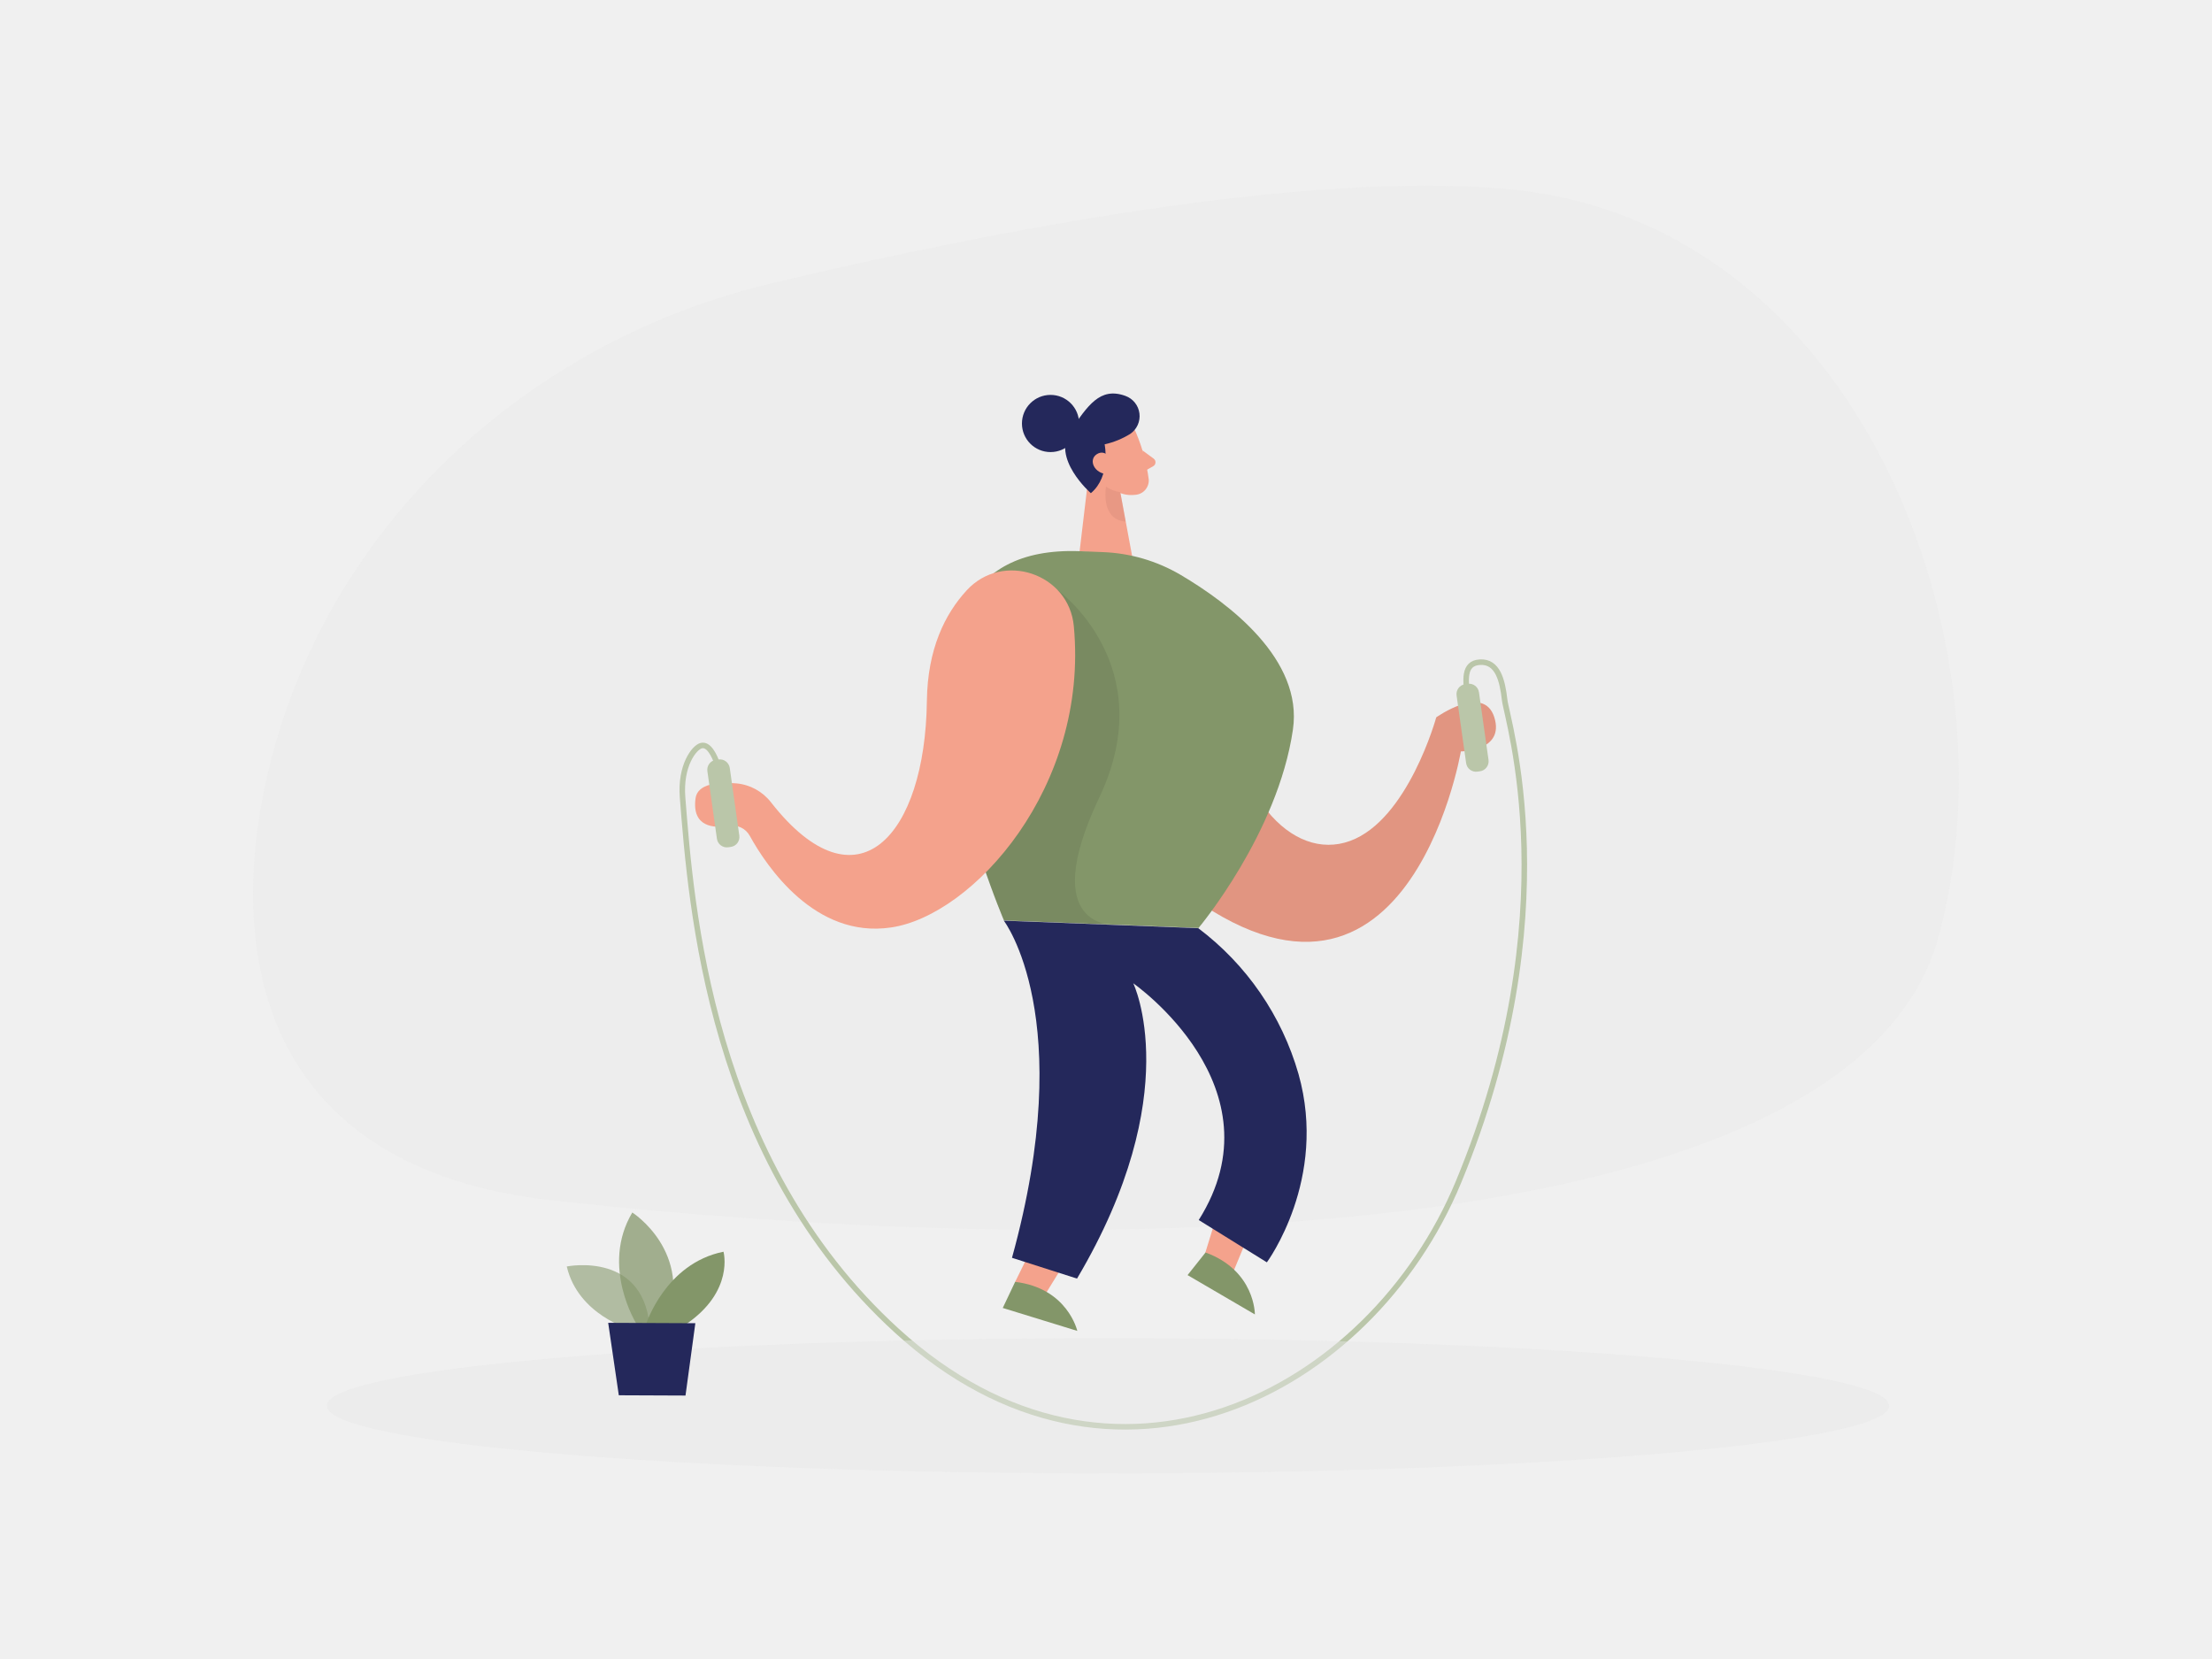
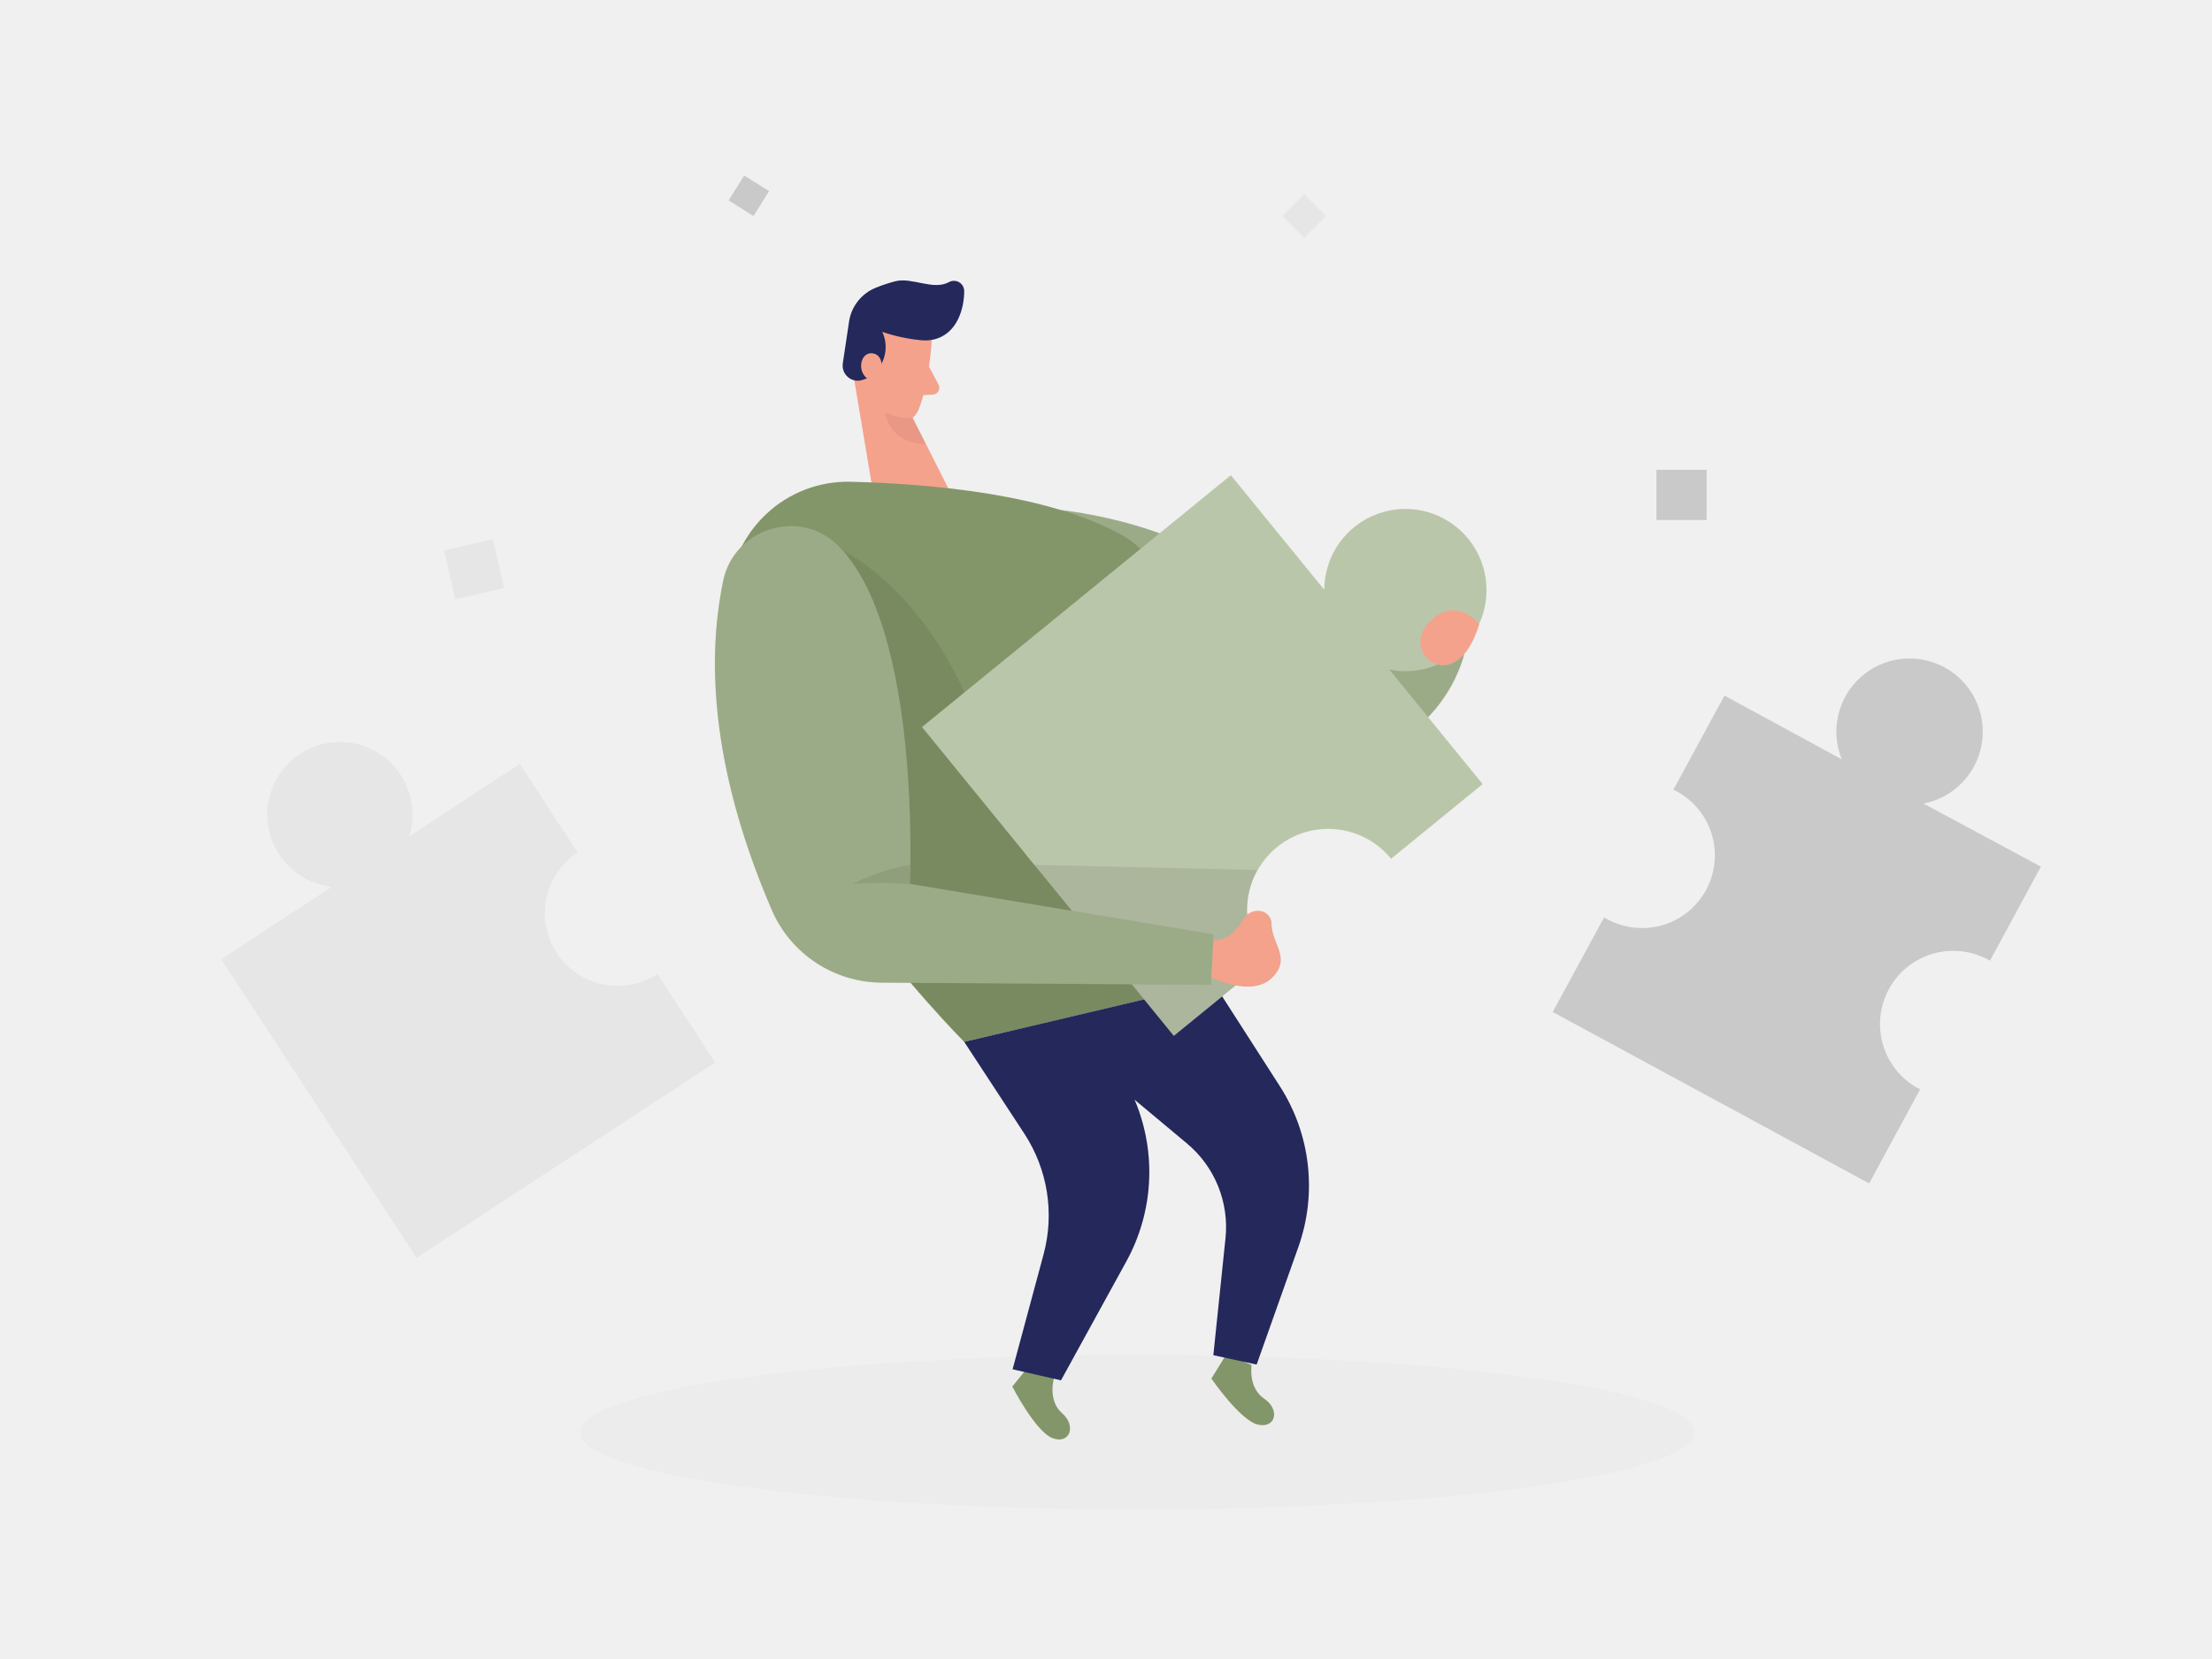
<svg xmlns="http://www.w3.org/2000/svg" id="Layer_1" data-name="Layer 1" viewBox="0 0 400 300">
-   <path d="M139.56,51.22c-45,10.7-80.56,44.51-91,88-7.76,32.36-2,71.94,51.25,77.84,114.3,12.67,236.05,5.08,250.65-47.37S336.69,39.72,272.16,34.15C235.41,31,180.25,41.54,139.56,51.22Z" fill="#e6e6e6" opacity="0.3" />
-   <polygon points="188.22 222.39 183.57 231.8 188.17 235.43 193.6 226.62 188.22 222.39" fill="#f4a28c" />
-   <path d="M183.57,231.8l-2.24,4.72,13.48,4.15S193.07,232.94,183.57,231.8Z" fill="#839669" />
-   <polygon points="220.49 218.33 217.39 228.37 222.51 231.21 226.47 221.66 220.49 218.33" fill="#f4a28c" />
-   <path d="M193.19,107.73c7.07-8.71,21.12-7.09,25.71,3.13a29,29,0,0,1,2.32,10.77c1,22.17,12.41,34.26,22.91,30.44s15.59-22.35,15.59-22.35,8.59-6.13,10.5,0-6.05,6.16-6.05,6.16-10.2,60-54.72,21.6C181.3,133.22,186,116.64,193.19,107.73Z" fill="#f4a28c" />
-   <path d="M193.19,107.73c7.07-8.71,21.12-7.09,25.71,3.13a29,29,0,0,1,2.32,10.77c1,22.17,12.41,34.26,22.91,30.44s15.59-22.35,15.59-22.35,8.59-6.13,10.5,0-6.05,6.16-6.05,6.16-10.2,60-54.72,21.6C181.3,133.22,186,116.64,193.19,107.73Z" opacity="0.08" />
-   <path d="M205.48,78.37a32.31,32.31,0,0,1,2.25,8.34,2.61,2.61,0,0,1-2.46,2.77,5.75,5.75,0,0,1-5.62-2.75l-2.88-3.84a4.68,4.68,0,0,1,.43-5.38C199.34,74.6,204.4,75.39,205.48,78.37Z" fill="#f4a28c" />
-   <polygon points="197.24 82.75 195.23 99.67 204.77 100.79 202.38 87.93 197.24 82.75" fill="#f4a28c" />
-   <path d="M206.6,81.45l2,1.47a.82.82,0,0,1-.09,1.4l-1.78,1Z" fill="#f4a28c" />
-   <path d="M202.59,89A6.09,6.09,0,0,1,200,88s-1.08,6,3.56,6.32Z" fill="#ce8172" opacity="0.31" />
-   <path d="M201,83.71s-.65-1.9-2-1.29-.46,3.35,1.57,3Z" fill="#f4a28c" />
-   <path d="M204.37,78.47a15,15,0,0,1-4.62,1.88s1.2,5.75-2.49,8.83c0,0-7.28-6.34-3.62-11.45,3.07-4.28,5.2-7.83,9.87-6.14A3.89,3.89,0,0,1,204.37,78.47Z" fill="#24285b" />
-   <circle cx="189.97" cy="76.58" r="5.17" fill="#24285b" />
-   <path d="M201,83.13s-1.09-2-2.66-1-.52,3.53,2,3.63Z" fill="#f4a28c" />
-   <path d="M195.23,99.67l4.24.17a29.94,29.94,0,0,1,14,4.1c8.82,5.2,22.19,15.32,20.33,28-2.73,18.79-17.07,35.87-17.07,35.87l-35.18-1.37S151.91,98.1,195.23,99.67Z" fill="#839669" />
-   <path d="M191.22,106.67s18.95,13.58,7.56,37.55,2.95,23.05,2.95,23.05l-20.21-.79-3.29-8.69Z" opacity="0.08" />
-   <path d="M181.52,166.48S195,184,183,227.45l11.76,3.76c19.82-33.47,10.17-53.4,10.17-53.4s27,18.77,11.84,42.81l12.32,7.65s11.1-15,5.72-34.06a50.37,50.37,0,0,0-18.12-26.36Z" fill="#24285b" />
-   <path d="M194.18,113.22c-.89-9.53-12.85-13.54-19.35-6.49-3.94,4.27-7.1,10.61-7.22,20-.3,24.39-12.59,38.27-28.17,18.38a8.93,8.93,0,0,0-6.28-3.45c-3.17-.28-7,0-7.38,2.68-.72,5.25,3.33,5.48,6.11,5a3.56,3.56,0,0,1,3.68,1.78c3.05,5.53,11.79,18.62,25.52,16.6C175.94,165.59,196.92,142.29,194.18,113.22Z" fill="#f4a28c" />
-   <path d="M218,226.49l-3.25,4.09,12.17,7.11S227,229.78,218,226.49Z" fill="#839669" />
-   <path d="M130.82,142.28s-1.42-8.07-4-7.45c-1.28.31-3.85,3.6-3.39,9.38,1.54,19.31,4.8,65.51,38.78,96.46,39,35.51,85.61,11.46,101.52-26.9,20.12-48.52,8.77-83.57,8.36-87.19s-1.28-7-4.44-6.84-2.58,3.45-2.28,6.37" fill="none" stroke="#bac6a9" stroke-miterlimit="10" />
-   <rect x="128.77" y="137.28" width="4.09" height="15.97" rx="1.81" transform="translate(-19.02 19.71) rotate(-8.03)" fill="#bac6a9" />
-   <rect x="264.25" y="123.6" width="4.09" height="15.97" rx="1.81" transform="translate(-15.78 38.5) rotate(-8.03)" fill="#bac6a9" />
-   <ellipse cx="200.36" cy="254.21" rx="141.26" ry="12.21" fill="#e6e6e6" opacity="0.45" />
-   <path d="M114,240.39s-9.45-2.58-11.51-11.37c0,0,14.64-3,15.06,12.15Z" fill="#839669" opacity="0.58" />
-   <path d="M115.13,239.45s-6.6-10.43-.79-20.19c0,0,11.13,7.07,6.19,20.22Z" fill="#839669" opacity="0.73" />
-   <path d="M116.83,239.46s3.49-11,14-13.11c0,0,2,7.16-6.82,13.14Z" fill="#839669" />
-   <polygon points="109.98 239.21 111.9 252.31 123.96 252.36 125.74 239.28 109.98 239.21" fill="#24285b" />
+   <path d="M264.78,118.27s-3.84,17.51-24.17,19.49-48.75-45.52-48.75-45.52,24.53,2.49,33.47,14.49S243,124.33,257,115Z" fill="#839669" />
+   <path d="M264.78,118.27s-3.84,17.51-24.17,19.49-48.75-45.52-48.75-45.52,24.53,2.49,33.47,14.49S243,124.33,257,115Z" fill="#fff" opacity="0.2" />
+   <ellipse cx="205.66" cy="258.99" rx="100.75" ry="13.95" fill="#e6e6e6" opacity="0.45" />
+   <path d="M190.59,249.22s-1.19,4,1.47,6.33,1.36,5.68-1.73,4.51-7.27-9.33-7.27-9.33l3.23-4Z" fill="#839669" />
+   <path d="M226.33,246.83s-.67,4.11,2.27,6.09,2.08,5.45-1.14,4.69-8.4-8.32-8.4-8.32l2.68-4.35Z" fill="#839669" />
+   <path d="M168.49,61.47s-.39,7.7-2.38,12.59A3.88,3.88,0,0,1,161,76.18c-2.44-1-5.45-3.15-5.74-7.3l-1.36-7A6.92,6.92,0,0,1,158,55C162.72,52.48,169,56.79,168.49,61.47Z" fill="#f4a28c" />
+   <polygon points="154.33 67.85 157.85 88.84 172.09 89.5 163.81 73.1 154.33 67.85" fill="#f4a28c" />
+   <path d="M166.54,61.52a30.58,30.58,0,0,1-7-1.51,6.42,6.42,0,0,1-1,7,5.12,5.12,0,0,1-3.13,1.82,2.74,2.74,0,0,1-3-3.17l1.09-7.25A7.87,7.87,0,0,1,158.45,52a27.58,27.58,0,0,1,3.5-1.15c3-.74,6.86,1.72,9.66.16a1.86,1.86,0,0,1,2.75,1.61c0,3-1.15,7.68-5.42,8.75A7.15,7.15,0,0,1,166.54,61.52Z" fill="#24285b" />
+   <path d="M159.46,66.88s.35-2.94-1.89-3-2.77,4.17.18,5Z" fill="#f4a28c" />
+   <path d="M168,66.31l1.72,3.24a1.23,1.23,0,0,1-1,1.81l-3,.15Z" fill="#f4a28c" />
+   <path d="M165,75.56a9.43,9.43,0,0,1-4.93-1s.41,5.52,7.31,5.74Z" fill="#ce8172" opacity="0.31" />
+   <path d="M221,180.17l10.43,16.24a33.23,33.23,0,0,1,3.36,29.08l-7.55,21.27-7.83-1.7,2.2-21.16a19.67,19.67,0,0,0-7-17.15L198.75,193.5l12-13.33Z" fill="#24285b" />
+   <path d="M131.78,107.78a21.55,21.55,0,0,1,22.11-20.66c14.4.35,35.63,2.22,48.94,9.61,21.66,12,18,80.74,18,80.74L174.36,188.4S130.46,145,131.78,107.78Z" fill="#839669" />
+   <path d="M152.41,99.61s19.68,8.6,28,43c8.22,34.08,39.07,13.8,39.07,13.8L219,178.12,174.36,188.4l-9.68-10.65S135.43,145.54,152.41,99.61Z" opacity="0.08" />
+   <path d="M174.36,188.4,185.23,205a27,27,0,0,1,3.49,21.79l-5.61,20.82,8.75,2,11.81-21.49a33.52,33.52,0,0,0,1.61-29l-2.51-6.07,14-14.65Z" fill="#24285b" />
+   <path d="M251.55,155.29l16.56-13.5-16.88-20.71a14.67,14.67,0,1,0-11.76-14.43L222.58,85.93l-55.85,45.54,45.53,55.85,16.56-13.5a14.66,14.66,0,0,1,22.73-18.53Z" fill="#bac6a9" />
+   <path d="M104.43,154.14,94,138.14l-20,13.09A13.13,13.13,0,1,0,60,160.36l-20,13.1,35.33,54,54-35.33-10.47-16a13.13,13.13,0,1,1-14.38-22Z" fill="#e6e6e6" />
+   <path d="M347.83,145.31a13.24,13.24,0,1,0-14.78-8l-21.21-11.52-9.23,17a13.16,13.16,0,1,1-12.54,23.1L280.78,183,338,214l9.21-17a13.25,13.25,0,1,1,12.64-23.28l9.21-17Z" fill="#c9c9c9" />
+   <path d="M187,156.39l40.39.93s-5.07,7.6,1.39,16.5l-16.56,13.5Z" opacity="0.08" />
+   <path d="M130.78,105c-2.12,10.22-3.91,30.11,8.81,59.62a21.75,21.75,0,0,0,19.85,13.07l59.55.41.45-9.13-54.91-9.14s2.2-46.54-13.19-61.36C144.44,91.84,132.72,95.63,130.78,105Z" fill="#839669" />
+   <path d="M130.78,105c-2.12,10.22-3.91,30.11,8.81,59.62a21.75,21.75,0,0,0,19.85,13.07l59.55.41.45-9.13-54.91-9.14s2.2-46.54-13.19-61.36C144.44,91.84,132.72,95.63,130.78,105Z" fill="#fff" opacity="0.2" />
+   <path d="M219.06,176.75s7.21,3.65,10.88.15.17-6,0-9.67a2.34,2.34,0,0,0-1.62-2.4,3,3,0,0,0-3.48,1.4c-1,1.62-2.87,4.13-5.4,3.71Z" fill="#f4a28c" />
+   <path d="M267.5,112.84s-4.43-5.55-9.33,0S263.41,126.45,267.5,112.84Z" fill="#f4a28c" />
+   <path d="M164.53,159.85a75.35,75.35,0,0,0-10.37,0,37.16,37.16,0,0,1,10.37-3.46Z" opacity="0.08" />
+   <rect x="132.76" y="32.74" width="5.32" height="5.32" transform="translate(231.32 137.35) rotate(-147.9)" fill="#c9c9c9" />
+   <rect x="233.05" y="36.28" width="5.57" height="5.57" transform="translate(374.98 233.45) rotate(-135)" fill="#e6e6e6" />
+   <rect x="81.2" y="98.41" width="9.07" height="9.07" transform="translate(4.45 209.43) rotate(-102.86)" fill="#e6e6e6" />
+   <rect x="299.54" y="84.96" width="9.07" height="9.07" transform="translate(214.58 393.57) rotate(-90)" fill="#c9c9c9" />
</svg>
